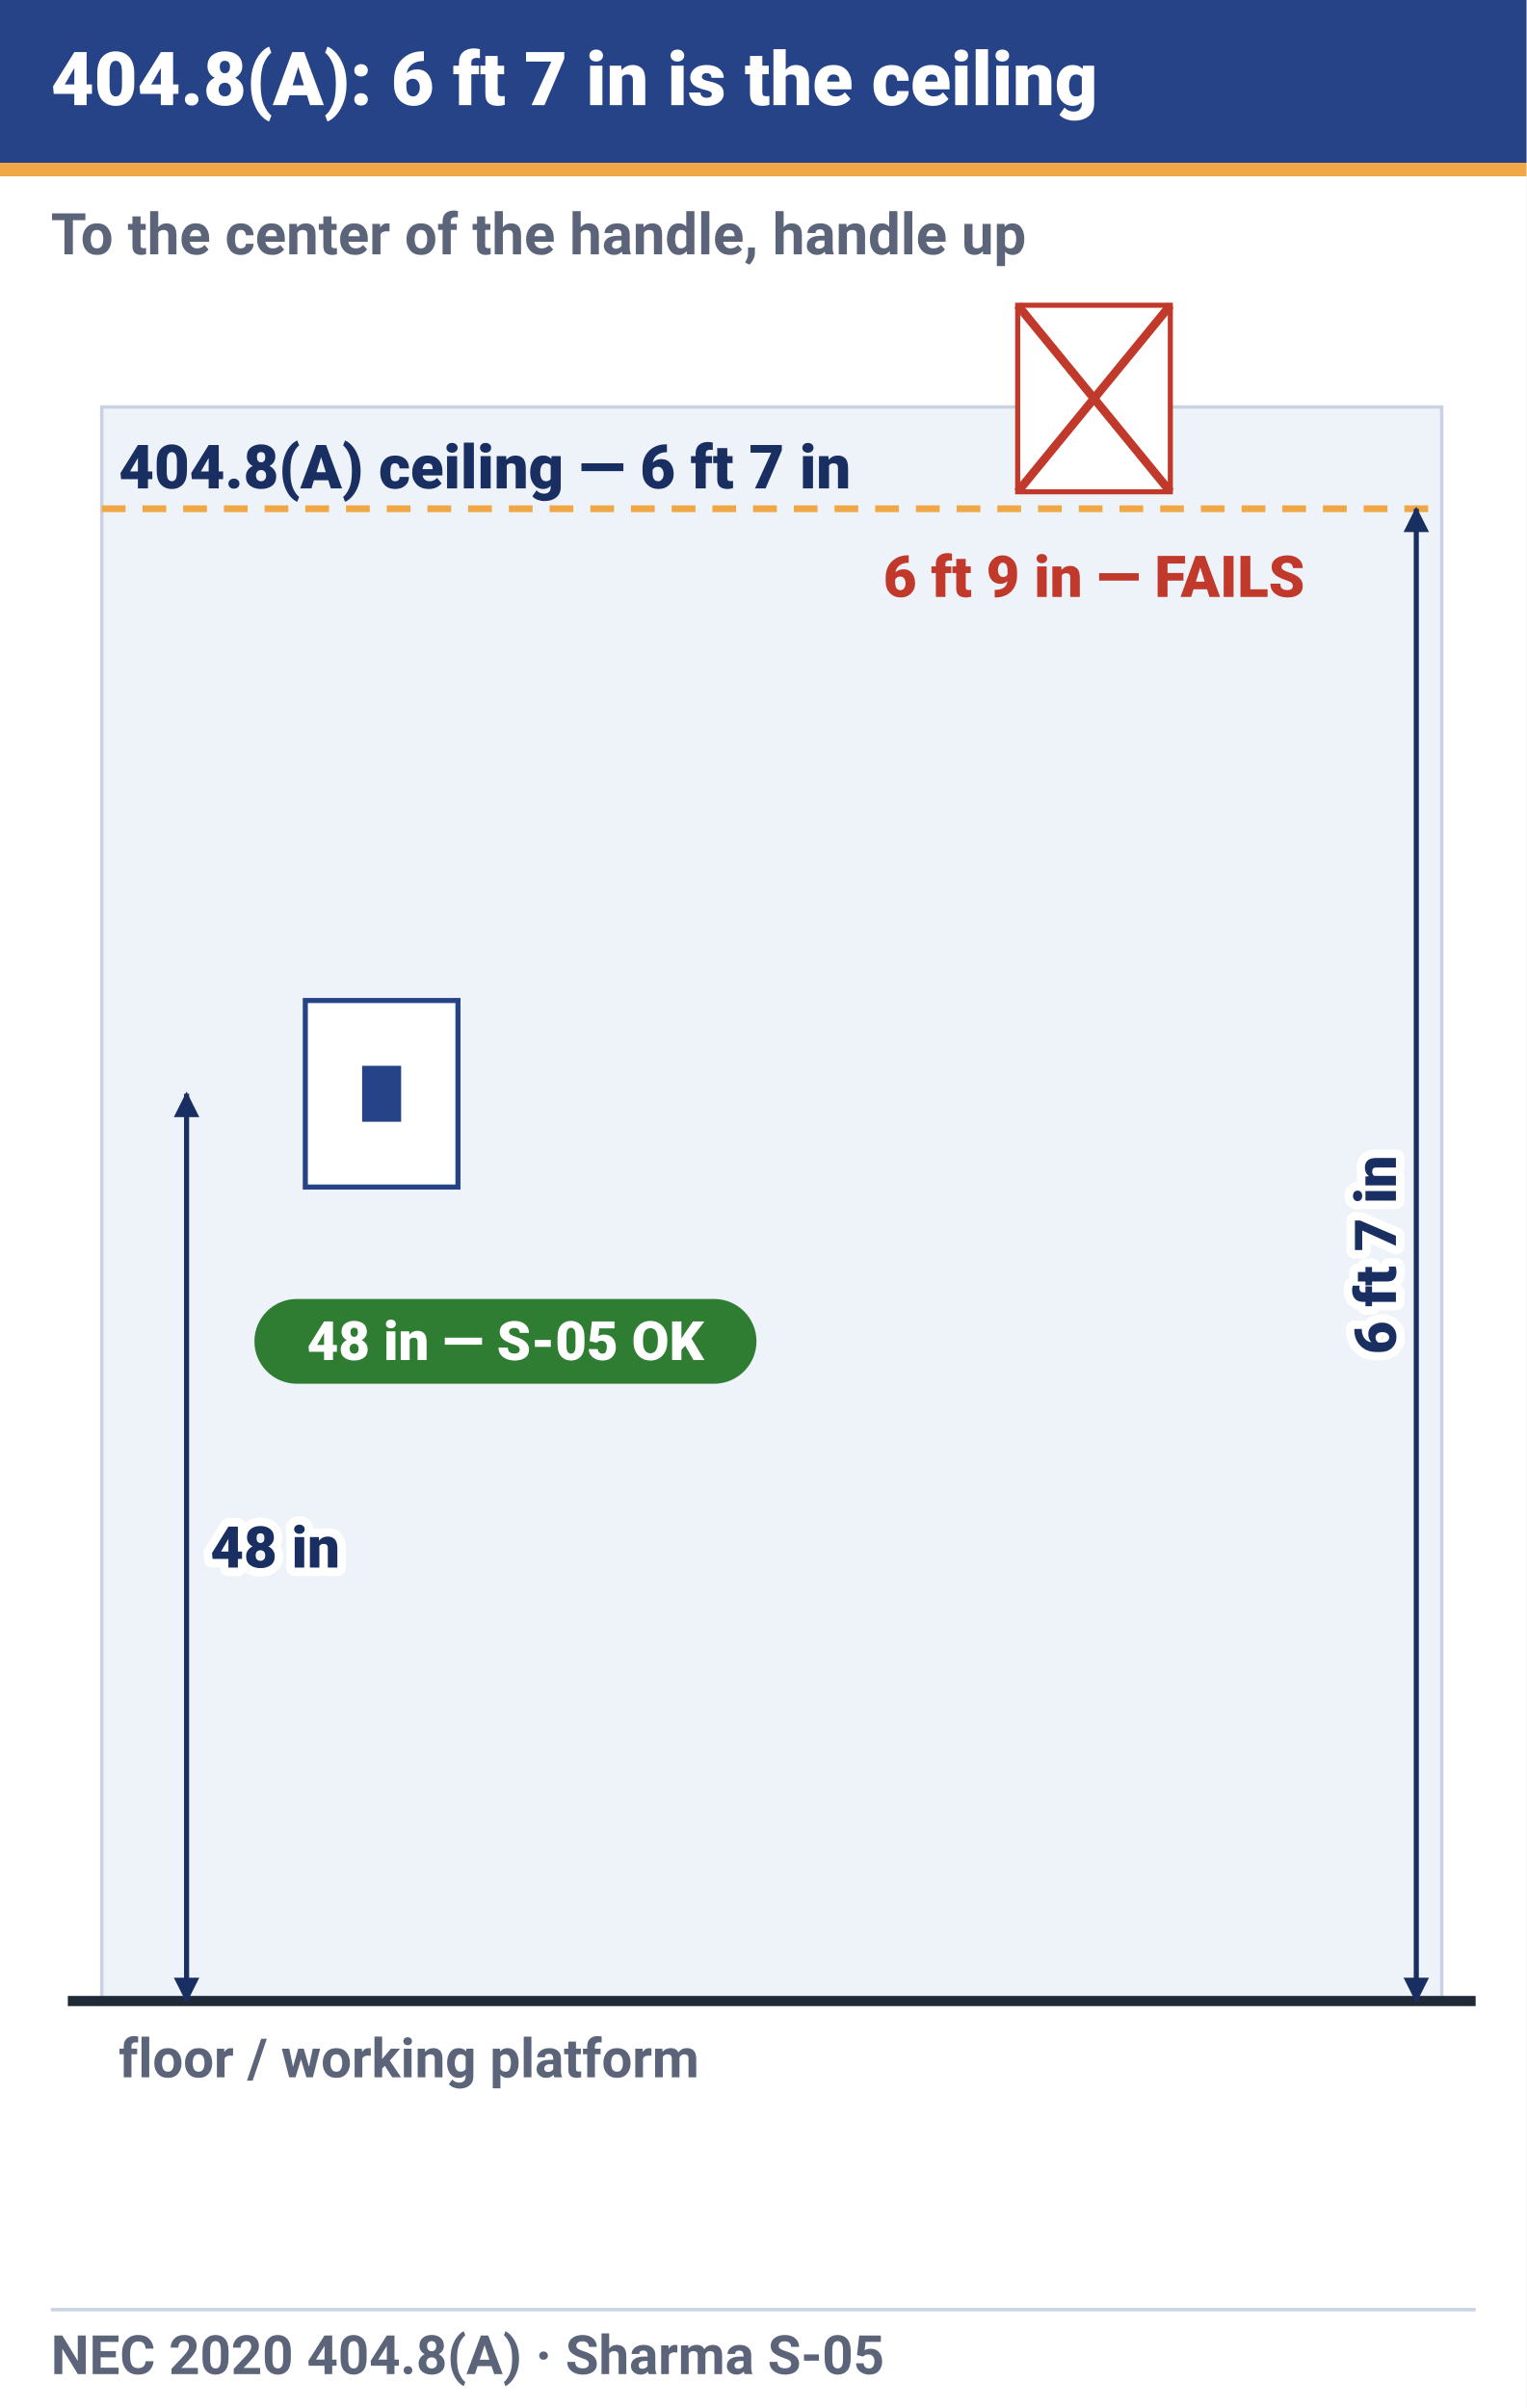
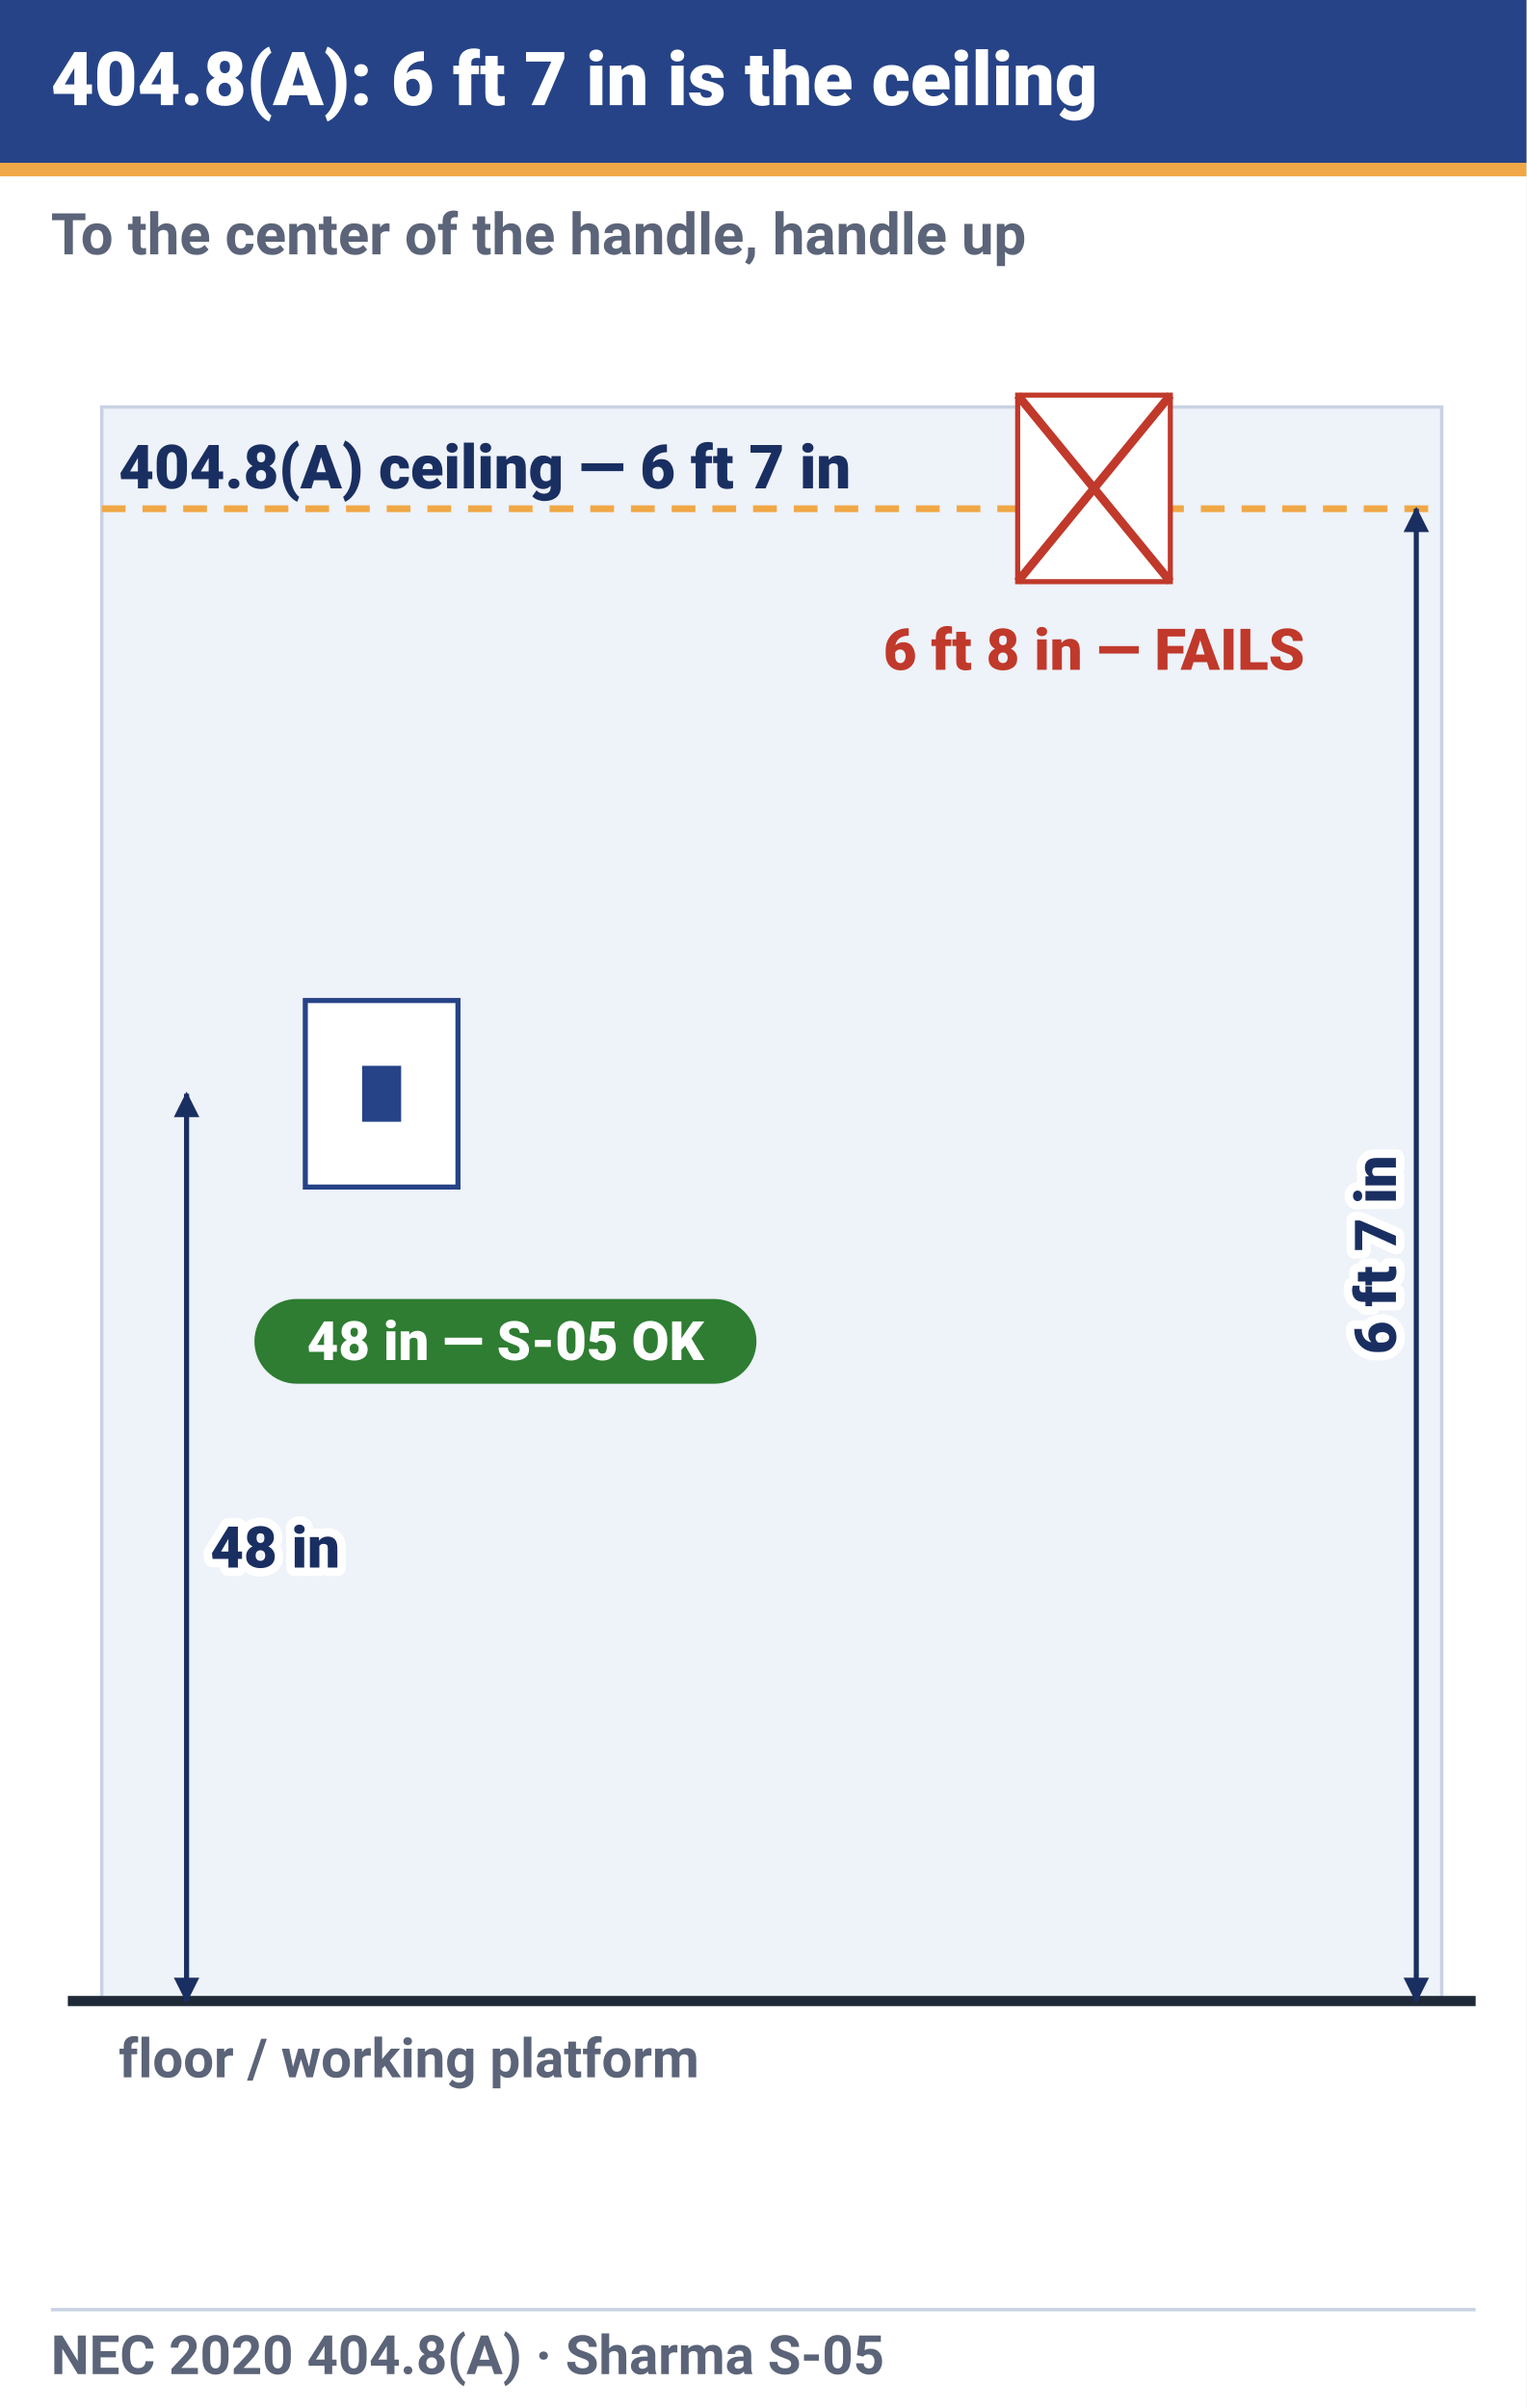
<svg xmlns="http://www.w3.org/2000/svg" viewBox="0 0 900 1420" width="900" height="1420" role="img" aria-labelledby="t d" font-family="-apple-system, 'SF Pro Text', 'Segoe UI', Roboto, Inter, Arial, sans-serif">
  <defs>
    <marker id="ah" viewBox="0 0 12 12" refX="11" refY="6" markerWidth="5" markerHeight="5" orient="auto">
      <path d="M0,0 L12,6 L0,12 z" fill="#1a2f61" />
    </marker>
    <marker id="ahs" viewBox="0 0 12 12" refX="1" refY="6" markerWidth="5" markerHeight="5" orient="auto">
      <path d="M12,0 L0,6 L12,12 z" fill="#1a2f61" />
    </marker>
    <pattern id="hatch" width="18" height="18" patternUnits="userSpaceOnUse" patternTransform="rotate(45)">
      <rect width="18" height="18" fill="#eef2f9" />
      <line x1="0" y1="0" x2="0" y2="18" stroke="#264387" stroke-width="4" />
    </pattern>
    <pattern id="hatchred" width="18" height="18" patternUnits="userSpaceOnUse" patternTransform="rotate(45)">
      <rect width="18" height="18" fill="#fbe9e7" />
      <line x1="0" y1="0" x2="0" y2="18" stroke="#c0392b" stroke-width="3" />
    </pattern>
    <pattern id="earth" width="24" height="24" patternUnits="userSpaceOnUse">
      <rect width="24" height="24" fill="#fdf3e0" />
      <circle cx="6" cy="6" r="2.5" fill="#5b6478" />
      <circle cx="18" cy="16" r="2" fill="#5b6478" />
    </pattern>
  </defs>
  <rect x="0" y="0" width="900" height="1420" fill="#ffffff" />
  <rect x="0" y="0" width="900" height="96" fill="#264387" />
  <rect x="0" y="96" width="900" height="8" fill="#F0A846" />
  <text x="30" y="62" font-size="44" font-weight="800" fill="#ffffff" text-anchor="start">404.8(A): 6 ft 7 in is the ceiling</text>
  <text x="30" y="150" font-size="34" font-weight="600" fill="#5b6478" text-anchor="start">To the center of the handle, handle up</text>
  <line x1="30" y1="1362" x2="870" y2="1362" stroke="#c9d2e3" stroke-width="2" />
  <text x="30" y="1400" font-size="32" font-weight="600" fill="#5b6478" text-anchor="start">NEC 2020 404.8(A) · Sharma S-05</text>
  <rect x="60" y="240" width="790" height="940" rx="0" fill="#eef2f9" stroke="#c9d2e3" stroke-width="2" />
  <line x1="40" y1="1180" x2="870" y2="1180" stroke="#1f2937" stroke-width="6" />
  <text x="70" y="1225" font-size="32" font-weight="600" fill="#5b6478" text-anchor="start">floor / working platform</text>
  <line x1="60" y1="300" x2="850" y2="300" stroke="#F0A846" stroke-width="4" stroke-dasharray="14 10" />
  <text x="70" y="288" font-size="36" font-weight="800" fill="#1a2f61" text-anchor="start">404.8(A) ceiling — 6 ft 7 in</text>
  <rect x="180" y="590" width="90" height="110" rx="0" fill="#ffffff" stroke="#264387" stroke-width="3" />
  <rect x="215" y="630" width="20" height="30" rx="0" fill="#264387" stroke="#264387" stroke-width="3" />
  <line x1="110" y1="645" x2="110" y2="1180" stroke="#1a2f61" stroke-width="3" marker-end="url(#ah)" marker-start="url(#ahs)" />
  <text x="124" y="924.4" font-size="34" font-weight="800" text-anchor="start" fill="#ffffff" stroke="#ffffff" stroke-width="10" stroke-linejoin="round">48 in</text>
  <text x="124" y="924.4" font-size="34" font-weight="800" fill="#1a2f61" text-anchor="start">48 in</text>
  <rect x="150" y="766" width="296" height="50" rx="25" fill="#2e7d32" stroke="#2e7d32" stroke-width="0" />
  <text x="298.0" y="802" font-size="32" font-weight="800" fill="#ffffff" text-anchor="middle">48 in — S-05 OK</text>
-   <rect x="600" y="180" width="90" height="110" rx="0" fill="#ffffff" stroke="#c0392b" stroke-width="3" />
-   <line x1="600" y1="180" x2="690" y2="290" stroke="#c0392b" stroke-width="5" />
-   <line x1="690" y1="180" x2="600" y2="290" stroke="#c0392b" stroke-width="5" />
-   <text x="645" y="352" font-size="34" font-weight="800" fill="#c0392b" text-anchor="middle">6 ft 9 in — FAILS</text>
+   <rect x="600" y="233" width="90" height="110" rx="0" fill="#ffffff" stroke="#c0392b" stroke-width="3" />
+   <line x1="600" y1="233" x2="690" y2="343" stroke="#c0392b" stroke-width="5" />
+   <line x1="690" y1="233" x2="600" y2="343" stroke="#c0392b" stroke-width="5" />
+   <text x="645" y="395" font-size="34" font-weight="800" fill="#c0392b" text-anchor="middle">6 ft 8 in — FAILS</text>
  <line x1="835" y1="300" x2="835" y2="1180" stroke="#1a2f61" stroke-width="3" marker-end="url(#ah)" marker-start="url(#ahs)" />
  <g transform="translate(823,740.0) rotate(-90)">
    <text x="0" y="0" font-size="34" font-weight="800" text-anchor="middle" fill="#ffffff" stroke="#ffffff" stroke-width="10" stroke-linejoin="round">6 ft 7 in</text>
    <text x="0" y="0" font-size="34" font-weight="800" fill="#1a2f61" text-anchor="middle">6 ft 7 in</text>
  </g>
</svg>
